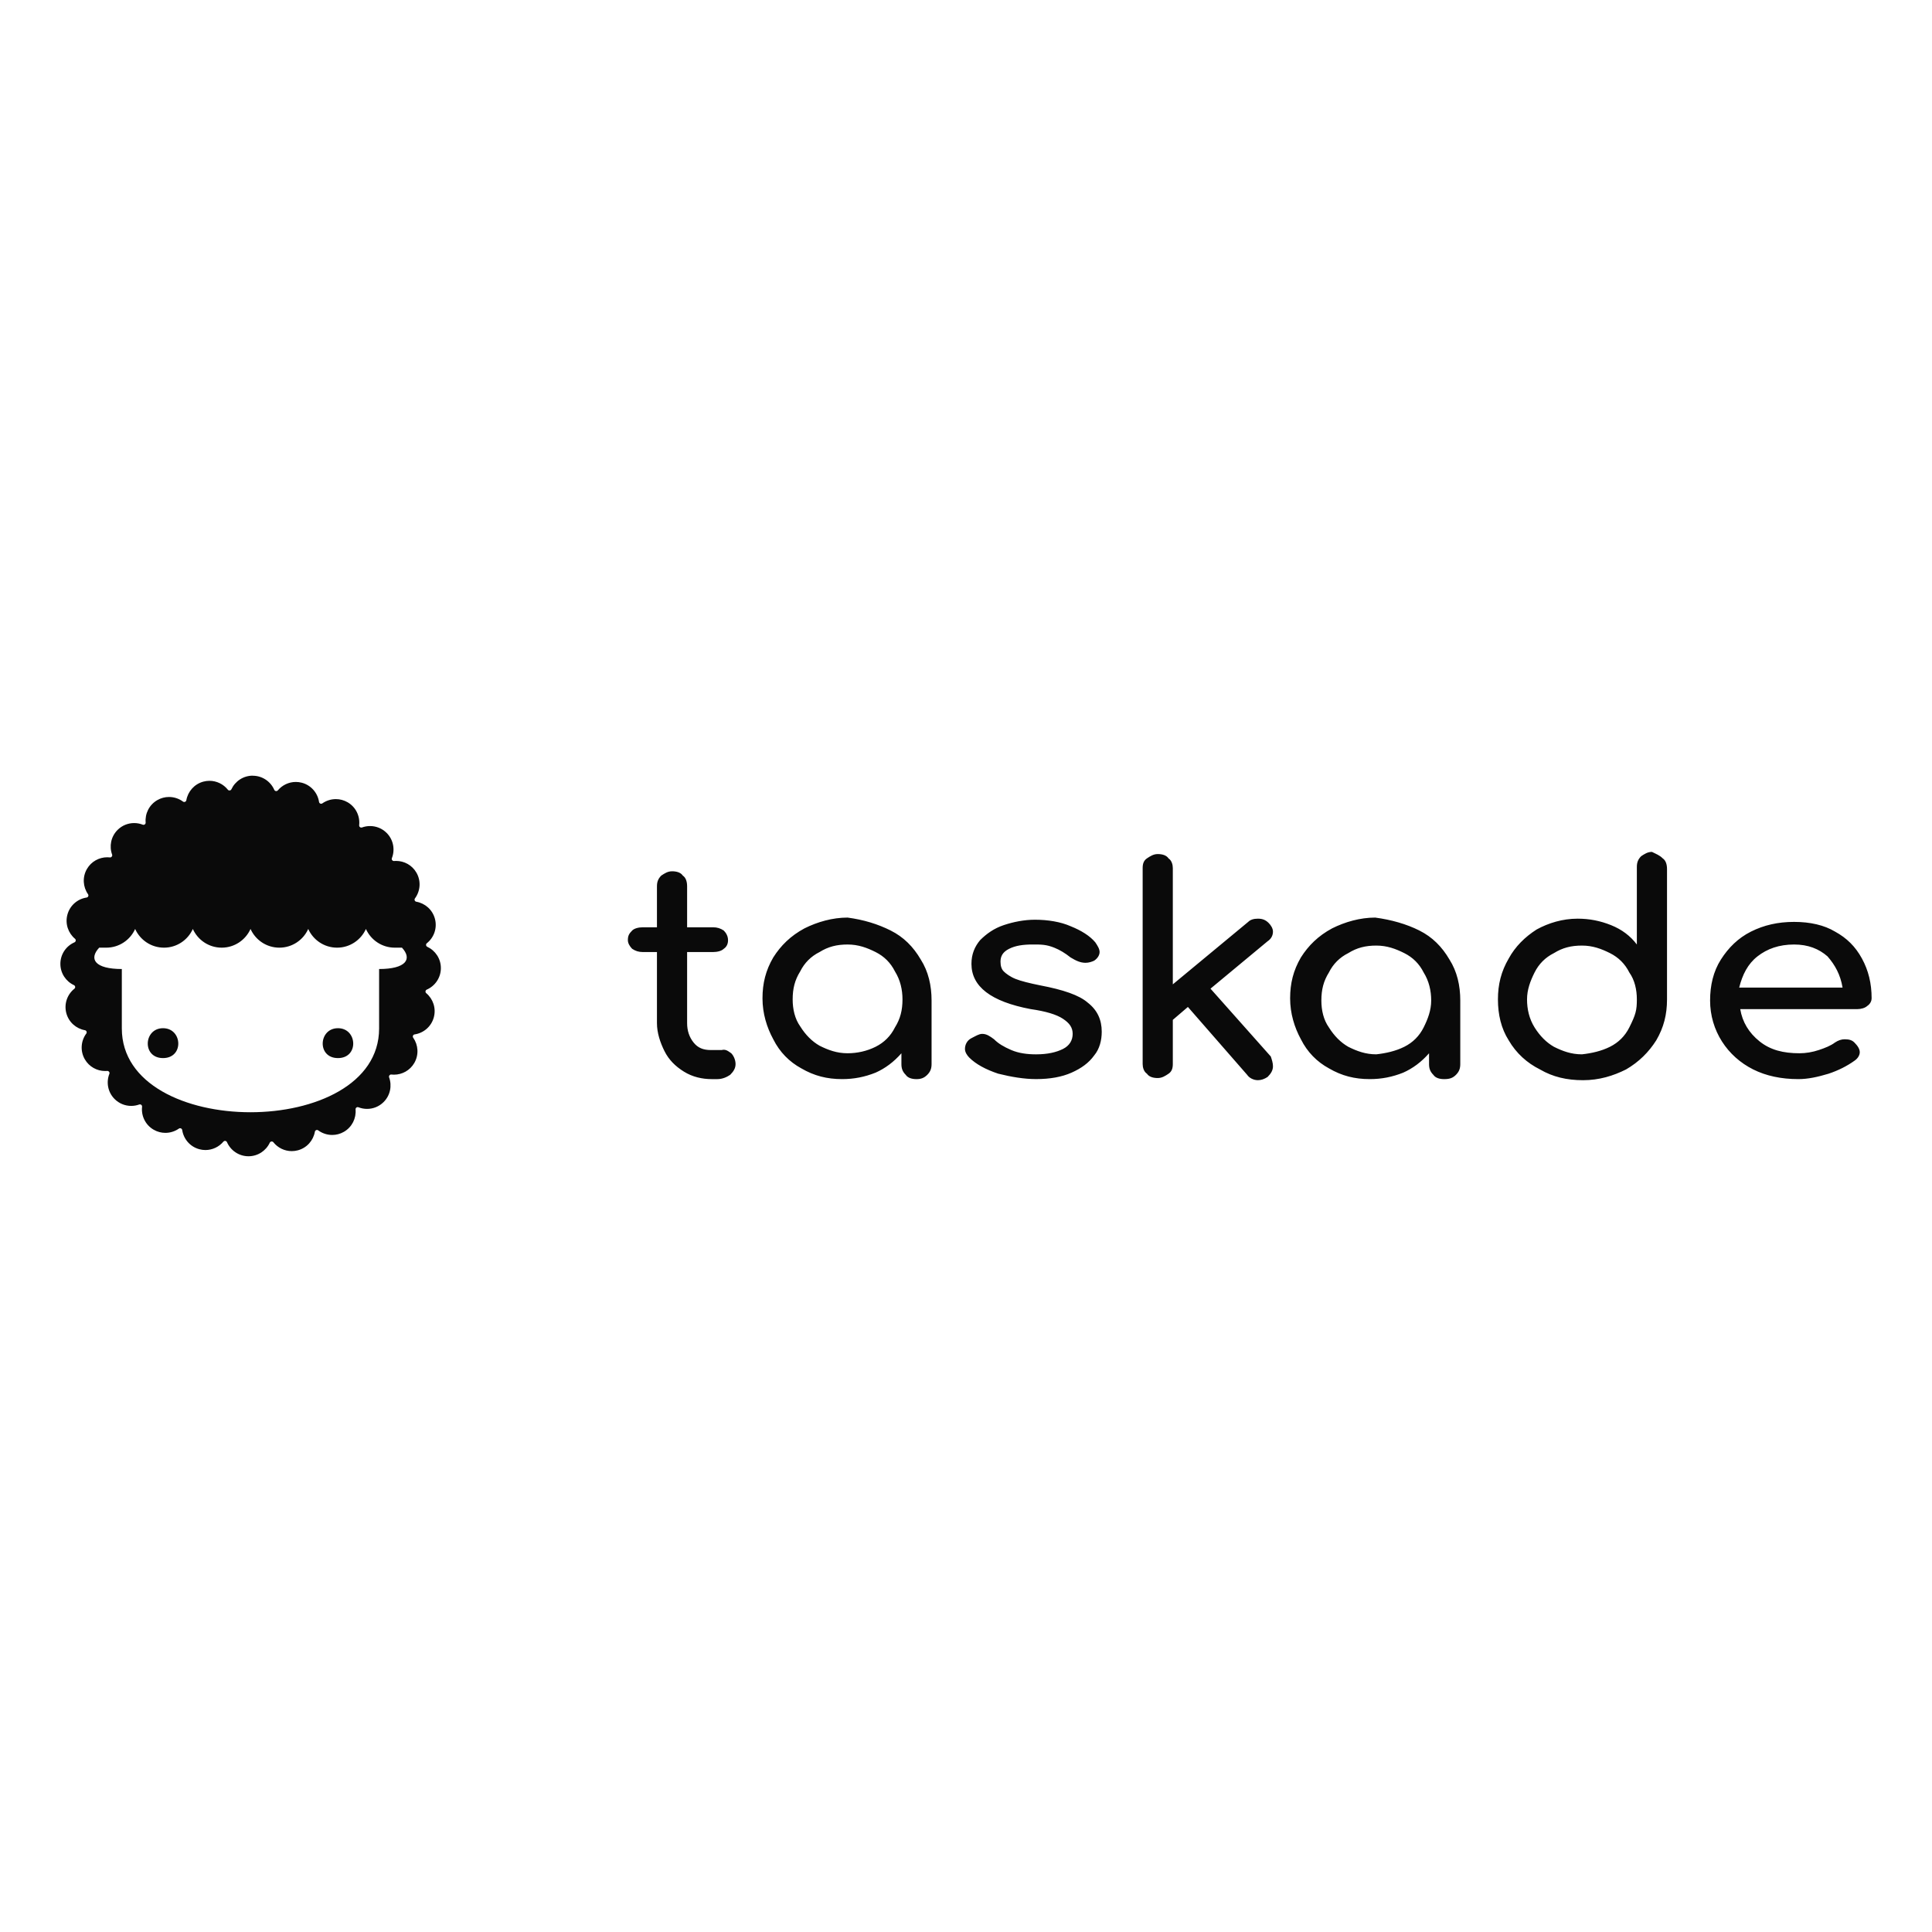
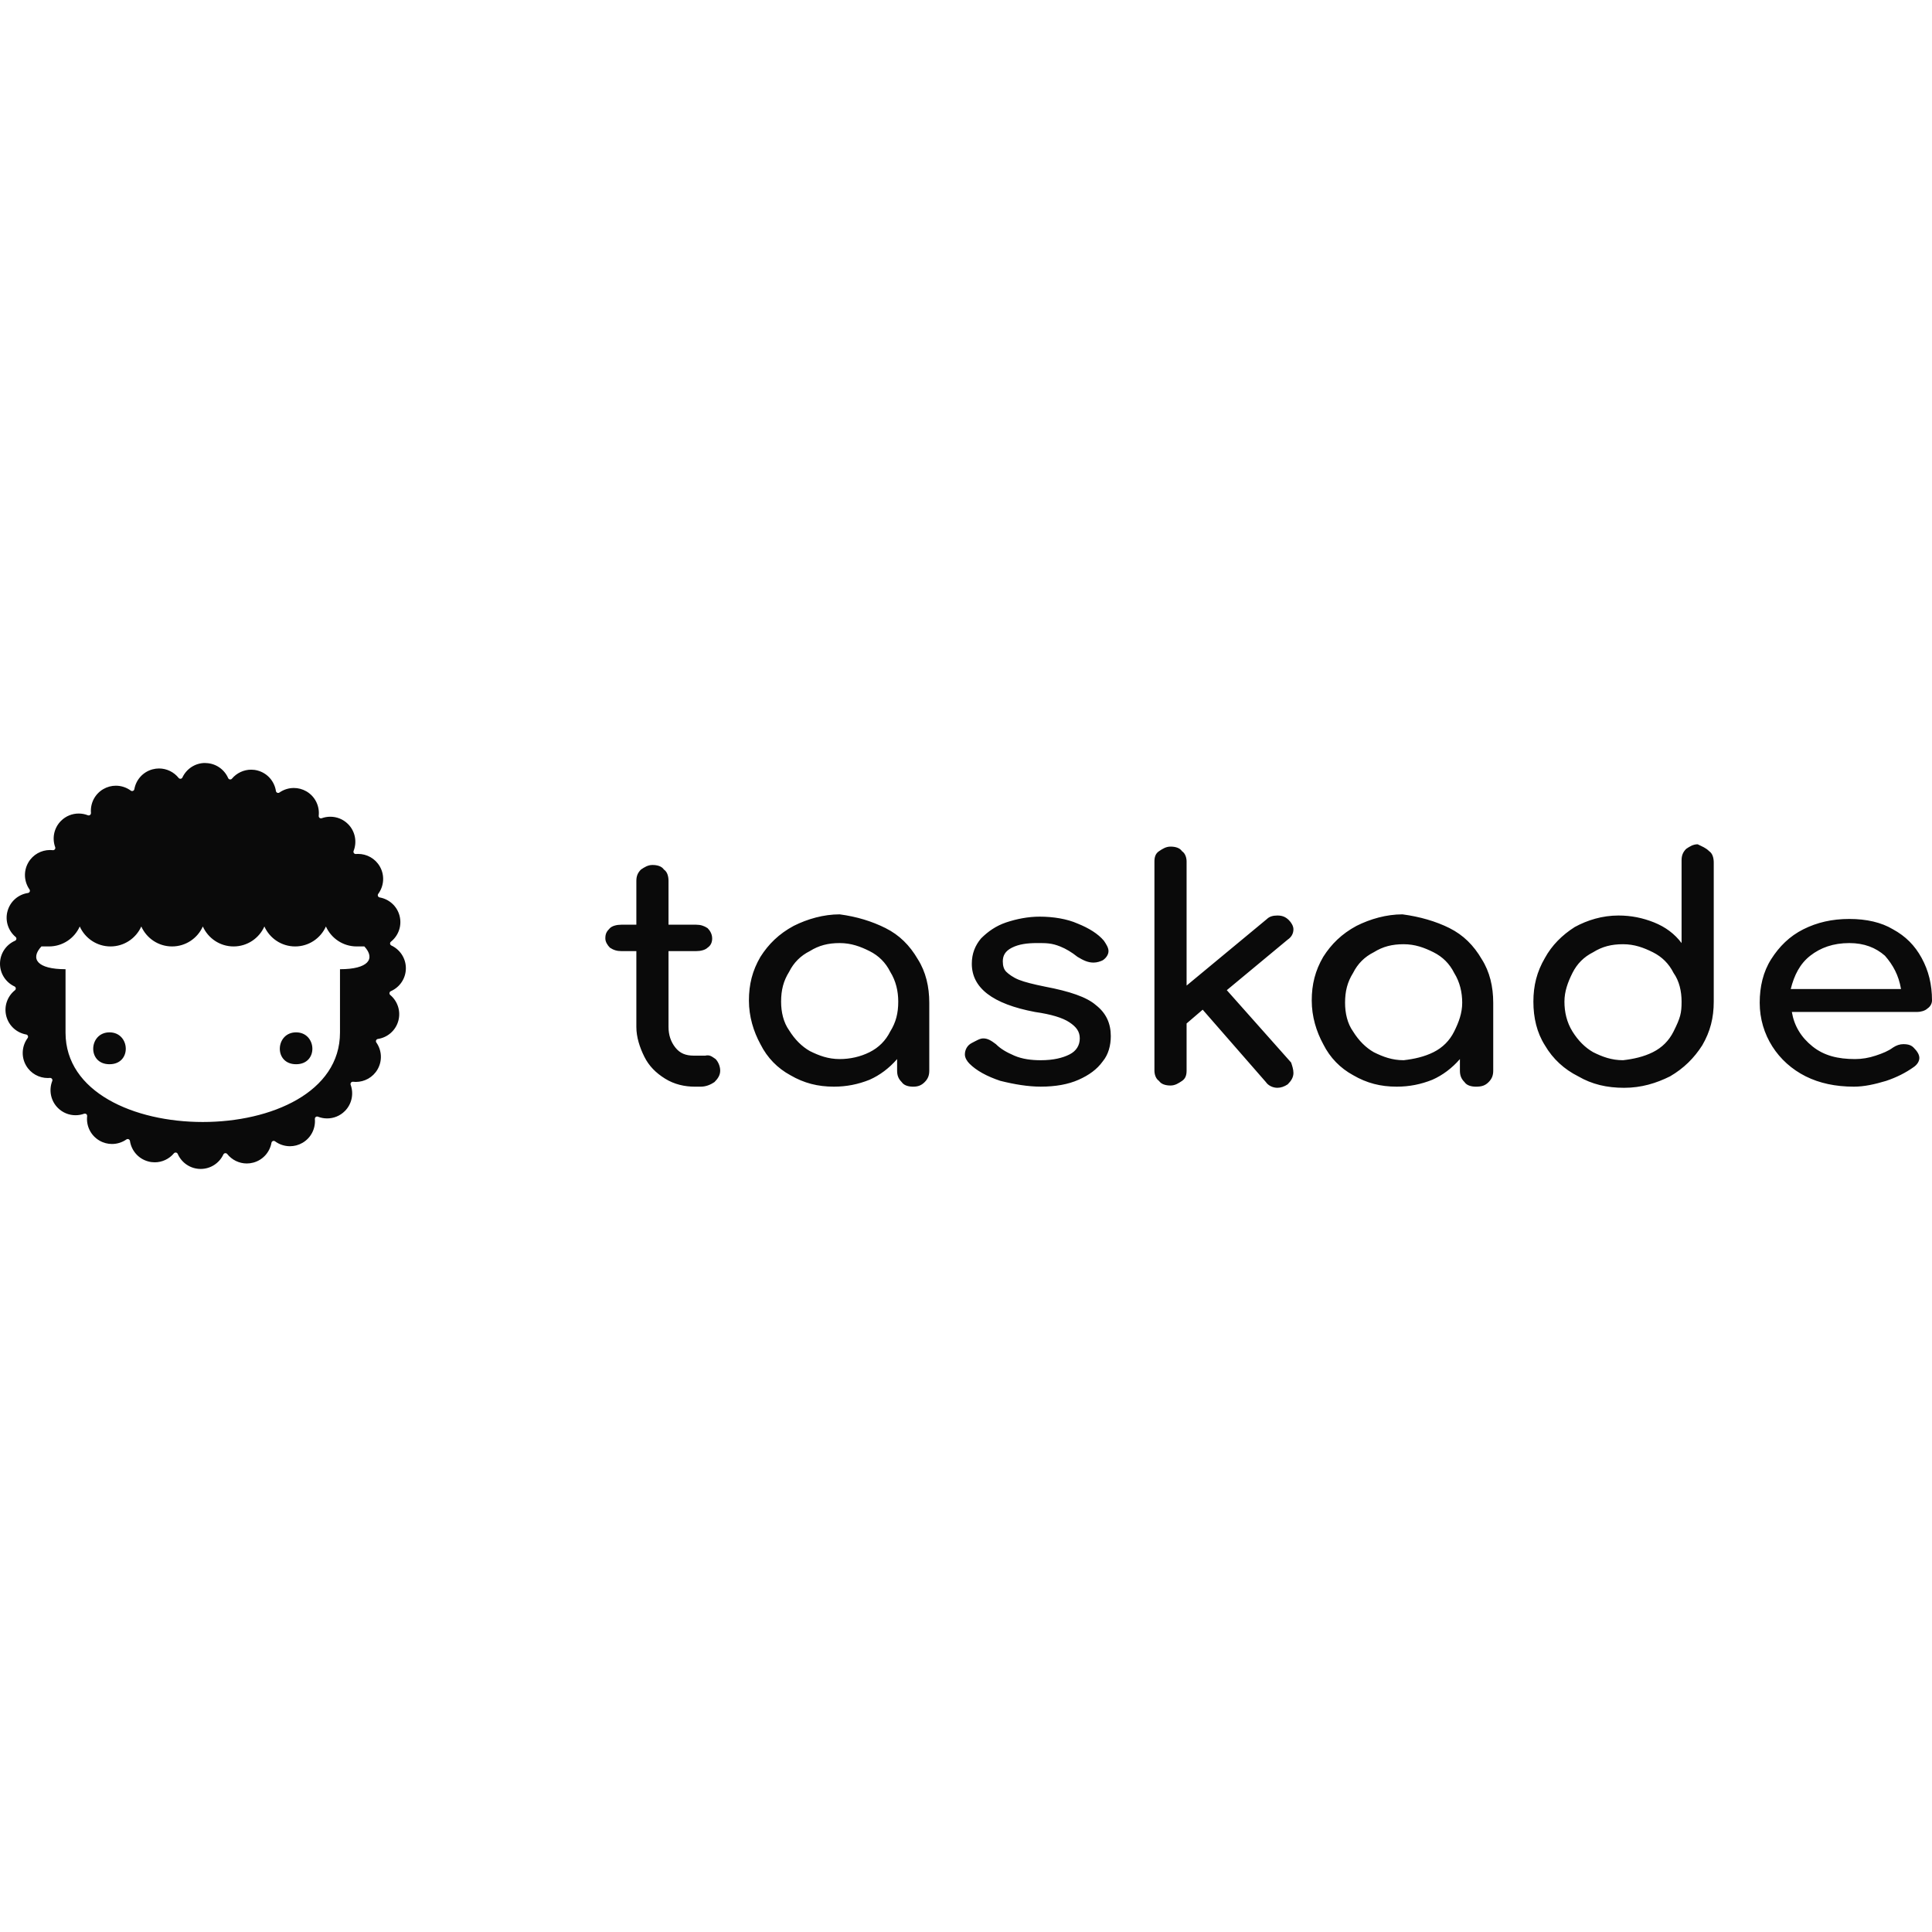
<svg xmlns="http://www.w3.org/2000/svg" viewBox="0 0 128 128">
-   <path fill="#0A0A0A" fill-rule="evenodd" d="M 16.745 51.394c 0.638 0.000 1.186 0.385 1.426 0.934 0.024 0.055 0.077 0.085 0.131 0.085 0.038 0.000 0.077 -0.015 0.104 -0.048 0.293 -0.350 0.730 -0.559 1.193 -0.559 0.133 0.000 0.269 0.017 0.403 0.053 0.617 0.166 1.047 0.680 1.136 1.275 0.011 0.071 0.074 0.117 0.139 0.117 0.027 0.000 0.054 -0.008 0.078 -0.025 0.263 -0.184 0.577 -0.283 0.897 -0.283 0.264 0.000 0.531 0.067 0.776 0.208 0.554 0.320 0.835 0.928 0.767 1.525 -0.010 0.085 0.061 0.154 0.140 0.154 0.015 0.000 0.031 -0.003 0.047 -0.008 0.173 -0.063 0.354 -0.094 0.535 -0.094 0.398 0.000 0.796 0.152 1.099 0.455 0.452 0.452 0.567 1.113 0.347 1.672 -0.036 0.091 0.035 0.190 0.130 0.190 0.004 0.000 0.008 -0.000 0.012 -0.001 0.046 -0.004 0.091 -0.006 0.136 -0.006 0.538 0.000 1.061 0.278 1.349 0.778 0.320 0.554 0.259 1.222 -0.098 1.705 -0.060 0.082 -0.012 0.202 0.088 0.220 0.578 0.102 1.073 0.526 1.235 1.130 0.165 0.618 -0.065 1.247 -0.536 1.621 -0.079 0.063 -0.063 0.192 0.029 0.235 0.532 0.248 0.901 0.786 0.901 1.411 0.000 0.639 -0.385 1.186 -0.934 1.426 -0.094 0.041 -0.115 0.169 -0.037 0.235 0.450 0.377 0.667 0.992 0.505 1.597 -0.165 0.618 -0.680 1.048 -1.275 1.136 -0.100 0.015 -0.151 0.135 -0.093 0.218 0.337 0.480 0.387 1.131 0.075 1.673 -0.288 0.499 -0.811 0.777 -1.349 0.777 -0.059 0.000 -0.118 -0.003 -0.176 -0.010 -0.005 -0.001 -0.010 -0.001 -0.015 -0.001 -0.093 0.000 -0.163 0.097 -0.131 0.187 0.201 0.551 0.082 1.193 -0.361 1.635 -0.303 0.304 -0.701 0.456 -1.099 0.456 -0.195 0.000 -0.389 -0.036 -0.573 -0.109 -0.016 -0.007 -0.033 -0.010 -0.049 -0.010 -0.078 0.000 -0.148 0.068 -0.140 0.152 0.051 0.585 -0.230 1.173 -0.772 1.486 -0.245 0.141 -0.512 0.208 -0.775 0.208 -0.333 0.000 -0.660 -0.107 -0.929 -0.306 -0.025 -0.018 -0.053 -0.026 -0.080 -0.026 -0.064 0.000 -0.127 0.045 -0.139 0.115 -0.102 0.578 -0.526 1.074 -1.130 1.235 -0.135 0.036 -0.270 0.053 -0.403 0.053 -0.477 0.000 -0.925 -0.221 -1.218 -0.589 -0.027 -0.035 -0.067 -0.051 -0.108 -0.051 -0.052 0.000 -0.103 0.028 -0.128 0.079 -0.248 0.532 -0.786 0.901 -1.411 0.901 -0.639 0.000 -1.186 -0.385 -1.426 -0.934 -0.024 -0.055 -0.077 -0.085 -0.131 -0.085 -0.038 0.000 -0.077 0.015 -0.104 0.048 -0.293 0.350 -0.730 0.559 -1.193 0.559 -0.133 0.000 -0.269 -0.017 -0.403 -0.054 -0.618 -0.165 -1.047 -0.680 -1.136 -1.275 -0.011 -0.071 -0.074 -0.117 -0.140 -0.117 -0.027 0.000 -0.054 0.008 -0.078 0.025 -0.263 0.184 -0.577 0.283 -0.897 0.283 -0.263 0.000 -0.531 -0.067 -0.776 -0.209 -0.554 -0.320 -0.835 -0.928 -0.767 -1.525 0.010 -0.084 -0.061 -0.154 -0.140 -0.154 -0.015 0.000 -0.031 0.003 -0.046 0.008 -0.173 0.063 -0.354 0.094 -0.535 0.094 -0.398 0.000 -0.796 -0.152 -1.099 -0.455 -0.452 -0.452 -0.567 -1.113 -0.347 -1.672 0.036 -0.090 -0.035 -0.190 -0.130 -0.190 -0.004 0.000 -0.008 0.000 -0.012 0.000 -0.046 0.004 -0.091 0.006 -0.136 0.006 -0.538 0.000 -1.061 -0.278 -1.349 -0.778 -0.320 -0.554 -0.259 -1.222 0.098 -1.705 0.060 -0.082 0.012 -0.202 -0.088 -0.220 -0.578 -0.102 -1.073 -0.526 -1.235 -1.130 -0.165 -0.618 0.065 -1.247 0.536 -1.621 0.079 -0.063 0.063 -0.192 -0.029 -0.235 -0.532 -0.248 -0.901 -0.786 -0.901 -1.411 0.000 -0.639 0.384 -1.186 0.934 -1.426 0.094 -0.041 0.115 -0.169 0.036 -0.235 -0.450 -0.377 -0.667 -0.993 -0.505 -1.597 0.165 -0.618 0.680 -1.048 1.275 -1.136 0.100 -0.015 0.151 -0.135 0.093 -0.218 -0.337 -0.480 -0.387 -1.131 -0.075 -1.672 0.288 -0.499 0.811 -0.778 1.349 -0.778 0.059 0.000 0.117 0.003 0.176 0.010 0.005 0.001 0.011 0.001 0.015 0.001 0.093 0.000 0.163 -0.097 0.130 -0.187 -0.201 -0.551 -0.081 -1.193 0.361 -1.635 0.304 -0.304 0.701 -0.455 1.099 -0.455 0.194 0.000 0.389 0.036 0.573 0.109 0.016 0.007 0.033 0.009 0.049 0.009 0.078 0.000 0.147 -0.068 0.140 -0.152 -0.052 -0.585 0.230 -1.173 0.772 -1.486 0.245 -0.141 0.512 -0.208 0.775 -0.208 0.333 0.000 0.660 0.107 0.929 0.306 0.025 0.018 0.053 0.026 0.080 0.026 0.064 0.000 0.127 -0.045 0.139 -0.115 0.102 -0.578 0.526 -1.073 1.130 -1.235 0.135 -0.036 0.270 -0.053 0.403 -0.053 0.477 0.000 0.925 0.221 1.218 0.589 0.027 0.035 0.067 0.051 0.107 0.051 0.052 0.000 0.104 -0.028 0.128 -0.080 0.248 -0.532 0.786 -0.901 1.411 -0.901 M 22.391 70.101c -1.402 0.000 -1.293 -1.980 0.000 -1.980 1.293 0.000 1.403 1.980 0.000 1.980m -11.590 0.000c -1.403 0.000 -1.293 -1.980 0.000 -1.980 1.293 0.000 1.403 1.980 0.000 1.980M 26.629 62.785h -0.475c -0.852 0.000 -1.584 -0.509 -1.911 -1.239 -0.328 0.730 -1.059 1.239 -1.911 1.239 -0.852 0.000 -1.584 -0.509 -1.911 -1.239 -0.327 0.730 -1.059 1.239 -1.912 1.239 -0.852 0.000 -1.584 -0.509 -1.911 -1.239 -0.327 0.730 -1.059 1.239 -1.911 1.239 -0.852 0.000 -1.584 -0.509 -1.911 -1.239 -0.327 0.730 -1.059 1.239 -1.911 1.239 -0.852 0.000 -1.584 -0.509 -1.911 -1.239 -0.327 0.730 -1.059 1.239 -1.912 1.239h -0.470c -0.713 0.767 -0.261 1.415 1.499 1.415v 3.938c 0.000 3.701 4.261 5.551 8.523 5.551 4.261 0.000 8.523 -1.851 8.523 -5.551V 64.200c 1.762 0.000 2.221 -0.648 1.514 -1.415 M 48.448 69.782c 0.143 0.143 0.285 0.428 0.285 0.714s -0.143 0.499 -0.357 0.714c -0.214 0.143 -0.499 0.285 -0.856 0.285h -0.357c -0.642 0.000 -1.284 -0.143 -1.855 -0.499s -0.999 -0.785 -1.284 -1.356 -0.499 -1.213 -0.499 -1.855v -4.709h -0.928c -0.285 0.000 -0.499 -0.071 -0.714 -0.214 -0.143 -0.143 -0.285 -0.357 -0.285 -0.571 0.000 -0.285 0.071 -0.428 0.285 -0.642 0.143 -0.143 0.428 -0.214 0.714 -0.214h 0.928v -2.711c 0.000 -0.285 0.071 -0.499 0.285 -0.714 0.214 -0.143 0.428 -0.285 0.714 -0.285s 0.571 0.071 0.714 0.285c 0.214 0.143 0.285 0.428 0.285 0.714v 2.711h 1.712c 0.285 0.000 0.499 0.071 0.714 0.214 0.143 0.143 0.285 0.357 0.285 0.642 0.000 0.214 -0.071 0.428 -0.285 0.571 -0.143 0.143 -0.428 0.214 -0.714 0.214H 45.523v 4.709q 0.000 0.749 0.428 1.284c 0.285 0.357 0.642 0.499 1.142 0.499h 0.714c 0.285 -0.071 0.428 0.071 0.642 0.214m 10.559 -8.133c 0.856 0.428 1.498 1.070 1.997 1.926 0.499 0.785 0.714 1.712 0.714 2.711V 70.496c 0.000 0.285 -0.071 0.499 -0.285 0.714s -0.428 0.285 -0.714 0.285 -0.571 -0.071 -0.714 -0.285c -0.214 -0.214 -0.285 -0.428 -0.285 -0.714v -0.714q -0.749 0.856 -1.712 1.284c -0.714 0.285 -1.427 0.428 -2.212 0.428 -0.999 0.000 -1.855 -0.214 -2.711 -0.714 -0.785 -0.428 -1.427 -1.070 -1.855 -1.926 -0.428 -0.785 -0.714 -1.712 -0.714 -2.711s 0.214 -1.855 0.714 -2.711c 0.499 -0.785 1.142 -1.427 2.069 -1.926 0.856 -0.428 1.855 -0.714 2.854 -0.714 1.070 0.143 1.997 0.428 2.854 0.856m -0.999 7.705q 0.856 -0.428 1.284 -1.284c 0.357 -0.571 0.499 -1.142 0.499 -1.855 0.000 -0.642 -0.143 -1.284 -0.499 -1.855q -0.428 -0.856 -1.284 -1.284c -0.571 -0.285 -1.142 -0.499 -1.855 -0.499s -1.284 0.143 -1.855 0.499q -0.856 0.428 -1.284 1.284c -0.357 0.571 -0.499 1.142 -0.499 1.855 0.000 0.642 0.143 1.284 0.499 1.784q 0.535 0.856 1.284 1.284c 0.571 0.285 1.142 0.499 1.855 0.499 0.642 0.000 1.284 -0.143 1.855 -0.428m 8.133 1.784q -1.284 -0.428 -1.926 -1.070c -0.143 -0.143 -0.285 -0.357 -0.285 -0.571 0.000 -0.285 0.143 -0.571 0.428 -0.714s 0.499 -0.285 0.714 -0.285c 0.285 0.000 0.499 0.143 0.785 0.357 0.285 0.285 0.642 0.499 1.142 0.714s 1.070 0.285 1.641 0.285c 0.785 0.000 1.356 -0.143 1.784 -0.357s 0.642 -0.571 0.642 -0.999 -0.214 -0.714 -0.642 -0.999q -0.642 -0.428 -2.140 -0.642c -2.640 -0.499 -3.924 -1.498 -3.924 -2.996 0.000 -0.642 0.214 -1.142 0.571 -1.570 0.428 -0.428 0.928 -0.785 1.570 -0.999s 1.356 -0.357 2.069 -0.357c 0.856 0.000 1.712 0.143 2.354 0.428 0.714 0.285 1.284 0.642 1.641 1.070 0.143 0.214 0.285 0.428 0.285 0.642s -0.143 0.428 -0.357 0.571c -0.143 0.071 -0.357 0.143 -0.571 0.143 -0.357 0.000 -0.642 -0.143 -0.999 -0.357q -0.535 -0.428 -1.070 -0.642c -0.535 -0.214 -0.856 -0.214 -1.427 -0.214 -0.642 0.000 -1.142 0.071 -1.570 0.285s -0.571 0.499 -0.571 0.856q 0.000 0.428 0.214 0.642c 0.143 0.143 0.428 0.357 0.785 0.499s 0.928 0.285 1.641 0.428c 1.498 0.285 2.568 0.642 3.139 1.142 0.642 0.499 0.928 1.142 0.928 1.926 0.000 0.571 -0.143 1.142 -0.499 1.570 -0.357 0.499 -0.856 0.856 -1.498 1.142q -0.963 0.428 -2.354 0.428c -0.785 0.000 -1.641 -0.143 -2.497 -0.357m 18.193 -0.499c 0.000 0.285 -0.143 0.499 -0.357 0.714q -0.321 0.214 -0.642 0.214c -0.285 0.000 -0.571 -0.143 -0.714 -0.357l -3.924 -4.495 -0.999 0.856V 70.496c 0.000 0.285 -0.071 0.499 -0.285 0.642s -0.428 0.285 -0.714 0.285 -0.571 -0.071 -0.714 -0.285c -0.214 -0.143 -0.285 -0.428 -0.285 -0.642V 57.511c 0.000 -0.285 0.071 -0.499 0.285 -0.642s 0.428 -0.285 0.714 -0.285 0.571 0.071 0.714 0.285c 0.214 0.143 0.285 0.428 0.285 0.642v 7.705l 4.994 -4.138q 0.214 -0.214 0.642 -0.214c 0.285 0.000 0.499 0.071 0.714 0.285 0.143 0.143 0.285 0.357 0.285 0.571 0.000 0.285 -0.143 0.499 -0.357 0.642l -3.781 3.139 3.995 4.495c 0.071 0.214 0.143 0.428 0.143 0.642M 94.036 61.649c 0.856 0.428 1.498 1.070 1.997 1.926 0.499 0.785 0.714 1.712 0.714 2.711V 70.496c 0.000 0.285 -0.071 0.499 -0.285 0.714s -0.428 0.285 -0.785 0.285c -0.285 0.000 -0.571 -0.071 -0.714 -0.285 -0.214 -0.214 -0.285 -0.428 -0.285 -0.714v -0.714q -0.749 0.856 -1.712 1.284c -0.714 0.285 -1.427 0.428 -2.212 0.428 -0.999 0.000 -1.855 -0.214 -2.711 -0.714 -0.785 -0.428 -1.427 -1.070 -1.855 -1.926 -0.428 -0.785 -0.714 -1.712 -0.714 -2.711s 0.214 -1.855 0.714 -2.711c 0.499 -0.785 1.142 -1.427 2.069 -1.926 0.856 -0.428 1.855 -0.714 2.854 -0.714 1.070 0.143 2.069 0.428 2.925 0.856m -0.999 7.705q 0.856 -0.428 1.284 -1.284c 0.285 -0.571 0.499 -1.142 0.499 -1.784s -0.143 -1.284 -0.499 -1.855q -0.428 -0.856 -1.284 -1.284c -0.571 -0.285 -1.142 -0.499 -1.855 -0.499s -1.284 0.143 -1.855 0.499q -0.856 0.428 -1.284 1.284c -0.357 0.571 -0.499 1.142 -0.499 1.855 0.000 0.642 0.143 1.284 0.499 1.784q 0.535 0.856 1.284 1.284c 0.571 0.285 1.142 0.499 1.855 0.499 0.642 -0.071 1.284 -0.214 1.855 -0.499m 17.122 -12.485c 0.214 0.143 0.285 0.428 0.285 0.714V 66.215c 0.000 0.999 -0.214 1.855 -0.714 2.711 -0.499 0.785 -1.142 1.427 -1.997 1.926 -0.856 0.428 -1.784 0.714 -2.854 0.714s -1.997 -0.214 -2.854 -0.714c -0.856 -0.428 -1.570 -1.070 -2.069 -1.926 -0.499 -0.785 -0.714 -1.712 -0.714 -2.711s 0.214 -1.855 0.714 -2.711c 0.428 -0.785 1.070 -1.427 1.855 -1.926 0.785 -0.428 1.712 -0.714 2.711 -0.714 0.785 0.000 1.498 0.143 2.212 0.428q 1.070 0.428 1.712 1.284v -5.137c 0.000 -0.285 0.071 -0.499 0.285 -0.714 0.214 -0.143 0.428 -0.285 0.714 -0.285 0.285 0.143 0.499 0.214 0.714 0.428m -3.496 12.485q 0.856 -0.428 1.284 -1.284c 0.428 -0.856 0.499 -1.142 0.499 -1.855 0.000 -0.642 -0.143 -1.284 -0.499 -1.784q -0.428 -0.856 -1.284 -1.284c -0.571 -0.285 -1.142 -0.499 -1.855 -0.499s -1.284 0.143 -1.855 0.499q -0.856 0.428 -1.284 1.284c -0.285 0.571 -0.499 1.142 -0.499 1.784s 0.143 1.284 0.499 1.855q 0.535 0.856 1.284 1.284c 0.571 0.285 1.142 0.499 1.855 0.499 0.642 -0.071 1.284 -0.214 1.855 -0.499m 17.051 -2.711c -0.143 0.143 -0.428 0.214 -0.642 0.214h -7.777q 0.214 1.284 1.284 2.140c 0.714 0.571 1.570 0.785 2.640 0.785q 0.642 0.000 1.284 -0.214c 0.428 -0.143 0.785 -0.285 1.070 -0.499q 0.321 -0.214 0.642 -0.214c 0.321 0.000 0.499 0.071 0.642 0.214 0.214 0.214 0.357 0.428 0.357 0.642s -0.143 0.428 -0.357 0.571q -0.749 0.535 -1.712 0.856c -0.714 0.214 -1.356 0.357 -1.997 0.357q -1.712 0.000 -2.996 -0.642c -0.856 -0.428 -1.570 -1.070 -2.069 -1.855s -0.785 -1.712 -0.785 -2.711 0.214 -1.926 0.714 -2.711 1.142 -1.427 1.997 -1.855 1.784 -0.642 2.854 -0.642 1.997 0.214 2.711 0.642c 0.785 0.428 1.356 0.999 1.784 1.784s 0.642 1.641 0.642 2.640c 0.000 0.143 -0.071 0.357 -0.285 0.499M 116.439 63.361c -0.642 0.499 -0.999 1.213 -1.213 2.069h 6.849c -0.143 -0.856 -0.499 -1.498 -0.999 -2.069 -0.571 -0.499 -1.284 -0.785 -2.212 -0.785 -0.999 0.000 -1.784 0.285 -2.426 0.785" />
+   <path fill="#0A0A0A" d="M13.595 50.554C14.275 50.554 14.86 50.964 15.116 51.55C15.141 51.609 15.198 51.641 15.255 51.641C15.296 51.641 15.338 51.625 15.366 51.589C15.679 51.216 16.145 50.993 16.639 50.993C16.781 50.993 16.926 51.011 17.069 51.05C17.727 51.227 18.186 51.775 18.281 52.41C18.292 52.485 18.359 52.534 18.429 52.534C18.458 52.534 18.486 52.526 18.512 52.508C18.793 52.311 19.127 52.206 19.469 52.206C19.75 52.206 20.035 52.277 20.297 52.428C20.887 52.769 21.187 53.418 21.115 54.054C21.104 54.145 21.18 54.219 21.264 54.219C21.28 54.219 21.297 54.215 21.314 54.21C21.499 54.143 21.692 54.11 21.885 54.11C22.309 54.11 22.734 54.272 23.057 54.595C23.539 55.077 23.662 55.782 23.427 56.379C23.389 56.476 23.465 56.581 23.566 56.581C23.57 56.581 23.574 56.581 23.579 56.58C23.628 56.576 23.676 56.574 23.724 56.574C24.298 56.574 24.855 56.87 25.163 57.404C25.504 57.995 25.439 58.707 25.058 59.222C24.994 59.31 25.045 59.438 25.152 59.457C25.769 59.566 26.297 60.018 26.469 60.662C26.645 61.322 26.4 61.993 25.898 62.391C25.813 62.459 25.83 62.596 25.929 62.642C26.496 62.907 26.89 63.481 26.89 64.147C26.89 64.829 26.479 65.412 25.893 65.668C25.793 65.712 25.771 65.849 25.854 65.919C26.334 66.321 26.565 66.977 26.393 67.622C26.217 68.282 25.667 68.74 25.033 68.834C24.926 68.85 24.871 68.978 24.933 69.067C25.293 69.579 25.346 70.273 25.013 70.851C24.706 71.383 24.148 71.68 23.574 71.68C23.511 71.68 23.449 71.677 23.387 71.669C23.381 71.668 23.376 71.668 23.371 71.668C23.271 71.668 23.197 71.772 23.231 71.868C23.445 72.455 23.318 73.14 22.846 73.612C22.523 73.936 22.098 74.098 21.674 74.098C21.466 74.098 21.259 74.06 21.062 73.982C21.045 73.974 21.027 73.971 21.01 73.971C20.927 73.971 20.852 74.044 20.861 74.133C20.915 74.757 20.615 75.385 20.037 75.718C19.776 75.869 19.491 75.94 19.211 75.94C18.855 75.94 18.507 75.826 18.22 75.614C18.193 75.595 18.163 75.586 18.134 75.586C18.066 75.586 17.999 75.634 17.986 75.709C17.877 76.325 17.425 76.854 16.781 77.026C16.637 77.065 16.493 77.083 16.351 77.083C15.842 77.083 15.364 76.847 15.052 76.454C15.023 76.417 14.98 76.4 14.937 76.4C14.881 76.4 14.827 76.43 14.8 76.484C14.535 77.052 13.962 77.445 13.295 77.445C12.613 77.445 12.03 77.035 11.774 76.449C11.748 76.39 11.692 76.358 11.634 76.358C11.594 76.358 11.552 76.374 11.523 76.41C11.211 76.783 10.745 77.006 10.251 77.006C10.109 77.006 9.964 76.988 9.821 76.948C9.162 76.772 8.704 76.223 8.609 75.588C8.597 75.513 8.53 75.463 8.46 75.463C8.431 75.463 8.402 75.472 8.377 75.49C8.096 75.686 7.761 75.792 7.42 75.792C7.139 75.792 6.853 75.721 6.592 75.569C6.001 75.228 5.701 74.579 5.774 73.942C5.785 73.853 5.709 73.778 5.625 73.778C5.609 73.778 5.591 73.781 5.575 73.787C5.391 73.854 5.198 73.887 5.005 73.887C4.58 73.887 4.156 73.725 3.833 73.402C3.35 72.919 3.228 72.214 3.462 71.618C3.501 71.522 3.425 71.415 3.324 71.415C3.319 71.415 3.315 71.415 3.311 71.415C3.262 71.42 3.214 71.422 3.166 71.422C2.592 71.422 2.034 71.125 1.727 70.592C1.386 70.001 1.451 69.289 1.831 68.773C1.895 68.686 1.844 68.558 1.738 68.539C1.121 68.43 0.593 67.978 0.42 67.333C0.244 66.674 0.49 66.003 0.992 65.604C1.076 65.537 1.059 65.399 0.961 65.354C0.394 65.089 0 64.515 0 63.849C0 63.167 0.41 62.583 0.996 62.327C1.097 62.284 1.119 62.147 1.035 62.077C0.555 61.675 0.323 61.018 0.496 60.373C0.672 59.714 1.221 59.255 1.856 59.162C1.963 59.146 2.017 59.018 1.955 58.929C1.596 58.417 1.542 57.723 1.875 57.146C2.182 56.613 2.74 56.316 3.314 56.316C3.377 56.316 3.439 56.319 3.502 56.326C3.507 56.327 3.514 56.327 3.518 56.327C3.617 56.327 3.692 56.224 3.657 56.128C3.442 55.54 3.57 54.855 4.042 54.384C4.366 54.06 4.789 53.899 5.214 53.899C5.421 53.899 5.629 53.937 5.825 54.015C5.842 54.022 5.86 54.025 5.877 54.025C5.961 54.025 6.034 53.952 6.027 53.862C5.971 53.238 6.272 52.611 6.85 52.277C7.111 52.127 7.396 52.055 7.677 52.055C8.032 52.055 8.381 52.17 8.668 52.382C8.694 52.401 8.724 52.41 8.753 52.41C8.821 52.41 8.889 52.362 8.901 52.287C9.01 51.67 9.462 51.142 10.107 50.97C10.251 50.931 10.395 50.913 10.537 50.913C11.045 50.913 11.523 51.149 11.836 51.541C11.865 51.579 11.907 51.596 11.95 51.596C12.005 51.596 12.061 51.566 12.086 51.51C12.351 50.943 12.925 50.549 13.591 50.549M19.617 70.508C18.122 70.508 18.238 68.396 19.617 68.396C20.996 68.396 21.114 70.508 19.617 70.508M7.254 70.508C5.758 70.508 5.875 68.396 7.254 68.396C8.634 68.396 8.751 70.508 7.254 70.508M24.138 62.704H23.631C22.722 62.704 21.941 62.161 21.593 61.382C21.243 62.161 20.463 62.704 19.554 62.704C18.645 62.704 17.865 62.161 17.516 61.382C17.167 62.161 16.386 62.704 15.476 62.704C14.567 62.704 13.787 62.161 13.438 61.382C13.089 62.161 12.308 62.704 11.399 62.704C10.491 62.704 9.71 62.161 9.361 61.382C9.012 62.161 8.231 62.704 7.323 62.704C6.414 62.704 5.633 62.161 5.284 61.382C4.935 62.161 4.155 62.704 3.245 62.704H2.743C1.983 63.522 2.465 64.213 4.342 64.213V68.414C4.342 72.362 8.887 74.335 13.434 74.335C17.979 74.335 22.525 72.361 22.525 68.414V64.213C24.404 64.213 24.894 63.522 24.14 62.704M47.411 70.167C47.564 70.32 47.715 70.624 47.715 70.929C47.715 71.234 47.563 71.461 47.334 71.691C47.106 71.843 46.802 71.995 46.421 71.995H46.041C45.356 71.995 44.671 71.842 44.062 71.462C43.453 71.083 42.996 70.625 42.692 70.016C42.388 69.407 42.16 68.722 42.16 68.037V63.014H41.17C40.866 63.014 40.638 62.939 40.409 62.786C40.256 62.634 40.105 62.405 40.105 62.177C40.105 61.873 40.18 61.721 40.409 61.492C40.561 61.34 40.865 61.264 41.17 61.264H42.16V58.372C42.16 58.068 42.236 57.84 42.464 57.611C42.692 57.458 42.921 57.307 43.226 57.307C43.531 57.307 43.835 57.382 43.987 57.611C44.215 57.763 44.291 58.067 44.291 58.372V61.264H46.117C46.421 61.264 46.65 61.34 46.879 61.492C47.031 61.645 47.183 61.873 47.183 62.177C47.183 62.405 47.107 62.634 46.879 62.786C46.726 62.939 46.422 63.014 46.117 63.014H44.291V68.037Q44.291 68.836 44.748 69.407C45.052 69.788 45.433 69.939 45.966 69.939H46.727C47.031 69.863 47.184 70.015 47.412 70.167M58.675 61.492C59.588 61.949 60.273 62.634 60.805 63.547C61.338 64.384 61.567 65.373 61.567 66.438V70.929C61.567 71.233 61.491 71.461 61.263 71.691C61.035 71.92 60.806 71.995 60.501 71.995C60.196 71.995 59.892 71.919 59.74 71.691C59.511 71.462 59.436 71.234 59.436 70.929V70.167Q58.637 71.081 57.61 71.537C56.848 71.841 56.087 71.994 55.25 71.994C54.185 71.994 53.271 71.765 52.358 71.232C51.521 70.775 50.836 70.091 50.38 69.178C49.923 68.34 49.618 67.351 49.618 66.286C49.618 65.22 49.846 64.307 50.38 63.394C50.912 62.557 51.598 61.872 52.587 61.34C53.5 60.883 54.565 60.578 55.631 60.578C56.772 60.731 57.761 61.035 58.675 61.491M57.61 69.71Q58.523 69.253 58.979 68.34C59.36 67.731 59.511 67.122 59.511 66.362C59.511 65.677 59.359 64.992 58.979 64.383Q58.523 63.47 57.61 63.013C57.001 62.709 56.391 62.481 55.631 62.481C54.87 62.481 54.261 62.634 53.652 63.013Q52.739 63.47 52.283 64.383C51.902 64.992 51.75 65.601 51.75 66.362C51.75 67.046 51.903 67.731 52.283 68.265Q52.853 69.178 53.652 69.634C54.261 69.938 54.87 70.166 55.631 70.166C56.316 70.166 57.001 70.014 57.61 69.71M66.285 71.613Q64.915 71.156 64.23 70.471C64.078 70.319 63.926 70.091 63.926 69.862C63.926 69.558 64.079 69.253 64.383 69.101C64.687 68.948 64.915 68.797 65.145 68.797C65.449 68.797 65.677 68.949 65.982 69.178C66.286 69.482 66.667 69.71 67.2 69.939C67.733 70.169 68.341 70.243 68.95 70.243C69.788 70.243 70.397 70.091 70.853 69.862C71.31 69.634 71.538 69.253 71.538 68.797C71.538 68.34 71.31 68.035 70.853 67.731Q70.169 67.275 68.571 67.046C65.755 66.514 64.385 65.449 64.385 63.851C64.385 63.166 64.613 62.633 64.994 62.176C65.451 61.719 65.984 61.339 66.669 61.11C67.354 60.882 68.115 60.73 68.876 60.73C69.789 60.73 70.702 60.882 71.387 61.186C72.148 61.49 72.756 61.871 73.137 62.327C73.29 62.556 73.441 62.784 73.441 63.012C73.441 63.241 73.289 63.469 73.06 63.621C72.908 63.697 72.679 63.774 72.451 63.774C72.07 63.774 71.766 63.621 71.386 63.393Q70.815 62.937 70.244 62.708C69.674 62.48 69.331 62.48 68.722 62.48C68.037 62.48 67.504 62.556 67.047 62.784C66.591 63.012 66.438 63.316 66.438 63.697Q66.438 64.154 66.667 64.382C66.819 64.534 67.123 64.763 67.504 64.914C67.885 65.066 68.494 65.218 69.254 65.371C70.852 65.675 71.994 66.055 72.603 66.589C73.287 67.121 73.593 67.807 73.593 68.643C73.593 69.252 73.44 69.861 73.06 70.318C72.679 70.85 72.147 71.231 71.462 71.536Q70.435 71.993 68.951 71.993C68.114 71.993 67.201 71.84 66.288 71.612M85.694 71.079C85.694 71.383 85.541 71.612 85.313 71.841Q84.971 72.069 84.628 72.069C84.324 72.069 84.019 71.917 83.867 71.689L79.681 66.894L78.615 67.807V70.929C78.615 71.233 78.54 71.461 78.311 71.614C78.083 71.766 77.855 71.918 77.55 71.918C77.245 71.918 76.941 71.842 76.788 71.614C76.56 71.461 76.484 71.157 76.484 70.929V57.078C76.484 56.774 76.56 56.546 76.788 56.394C77.017 56.241 77.245 56.09 77.55 56.09C77.855 56.09 78.159 56.165 78.311 56.394C78.54 56.546 78.615 56.85 78.615 57.078V65.297L83.942 60.883Q84.171 60.655 84.627 60.655C84.931 60.655 85.159 60.731 85.389 60.959C85.541 61.111 85.693 61.34 85.693 61.568C85.693 61.872 85.54 62.1 85.312 62.253L81.279 65.601L85.54 70.396C85.616 70.624 85.693 70.852 85.693 71.081M96.038 61.492C96.951 61.949 97.636 62.634 98.169 63.547C98.701 64.384 98.93 65.373 98.93 66.438V70.929C98.93 71.233 98.854 71.461 98.626 71.691C98.398 71.92 98.17 71.995 97.789 71.995C97.485 71.995 97.18 71.919 97.027 71.691C96.799 71.462 96.723 71.234 96.723 70.929V70.167Q95.924 71.081 94.897 71.537C94.135 71.841 93.375 71.994 92.538 71.994C91.472 71.994 90.559 71.765 89.646 71.232C88.809 70.775 88.124 70.091 87.667 69.178C87.211 68.34 86.906 67.351 86.906 66.286C86.906 65.22 87.134 64.307 87.667 63.394C88.199 62.557 88.885 61.872 89.874 61.34C90.787 60.883 91.853 60.578 92.918 60.578C94.06 60.731 95.125 61.035 96.038 61.491M94.973 69.71Q95.886 69.253 96.342 68.34C96.646 67.731 96.875 67.122 96.875 66.437C96.875 65.753 96.722 65.068 96.342 64.459Q95.886 63.546 94.973 63.089C94.364 62.785 93.755 62.557 92.994 62.557C92.234 62.557 91.625 62.709 91.015 63.089Q90.102 63.546 89.646 64.459C89.265 65.068 89.114 65.677 89.114 66.437C89.114 67.122 89.266 67.807 89.646 68.34Q90.217 69.253 91.015 69.71C91.625 70.014 92.234 70.242 92.994 70.242C93.679 70.166 94.364 70.014 94.973 69.71M113.236 56.393C113.465 56.545 113.54 56.849 113.54 57.154V66.363C113.54 67.428 113.312 68.341 112.779 69.254C112.246 70.092 111.561 70.777 110.649 71.309C109.735 71.765 108.746 72.07 107.604 72.07C106.463 72.07 105.474 71.842 104.56 71.309C103.647 70.852 102.885 70.167 102.353 69.254C101.821 68.417 101.591 67.428 101.591 66.363C101.591 65.297 101.82 64.384 102.353 63.471C102.81 62.634 103.494 61.949 104.332 61.417C105.169 60.96 106.158 60.655 107.223 60.655C108.061 60.655 108.821 60.807 109.583 61.111Q110.724 61.568 111.409 62.481V57.002C111.409 56.698 111.485 56.469 111.713 56.24C111.941 56.087 112.17 55.936 112.475 55.936C112.779 56.089 113.007 56.164 113.236 56.393M109.507 69.71Q110.42 69.253 110.877 68.34C111.333 67.427 111.409 67.122 111.409 66.362C111.409 65.677 111.257 64.992 110.877 64.459Q110.42 63.546 109.507 63.089C108.898 62.785 108.289 62.557 107.529 62.557C106.768 62.557 106.159 62.709 105.55 63.089Q104.637 63.546 104.18 64.459C103.876 65.068 103.648 65.677 103.648 66.362C103.648 67.046 103.801 67.731 104.18 68.34Q104.751 69.253 105.55 69.71C106.159 70.014 106.768 70.242 107.529 70.242C108.213 70.166 108.898 70.014 109.507 69.71M127.695 66.818C127.542 66.971 127.238 67.046 127.01 67.046H118.715Q118.943 68.416 120.084 69.329C120.846 69.938 121.759 70.166 122.9 70.166Q123.585 70.166 124.27 69.938C124.726 69.786 125.107 69.634 125.411 69.406Q125.754 69.178 126.096 69.178C126.438 69.178 126.628 69.253 126.781 69.406C127.009 69.634 127.162 69.862 127.162 70.091C127.162 70.319 127.009 70.547 126.781 70.7Q125.982 71.27 124.955 71.613C124.193 71.841 123.508 71.994 122.825 71.994Q120.998 71.994 119.629 71.309C118.716 70.852 117.954 70.167 117.422 69.33C116.89 68.493 116.585 67.504 116.585 66.438C116.585 65.373 116.813 64.384 117.346 63.547C117.879 62.709 118.564 62.025 119.476 61.568C120.388 61.111 121.379 60.883 122.521 60.883C123.662 60.883 124.651 61.111 125.412 61.568C126.25 62.025 126.859 62.634 127.315 63.471C127.772 64.308 128 65.221 128 66.287C128 66.439 127.924 66.668 127.696 66.819M119.935 63.318C119.25 63.851 118.869 64.612 118.641 65.525H125.947C125.794 64.612 125.414 63.927 124.881 63.318C124.272 62.786 123.511 62.481 122.522 62.481C121.456 62.481 120.619 62.785 119.934 63.318" />
</svg>
